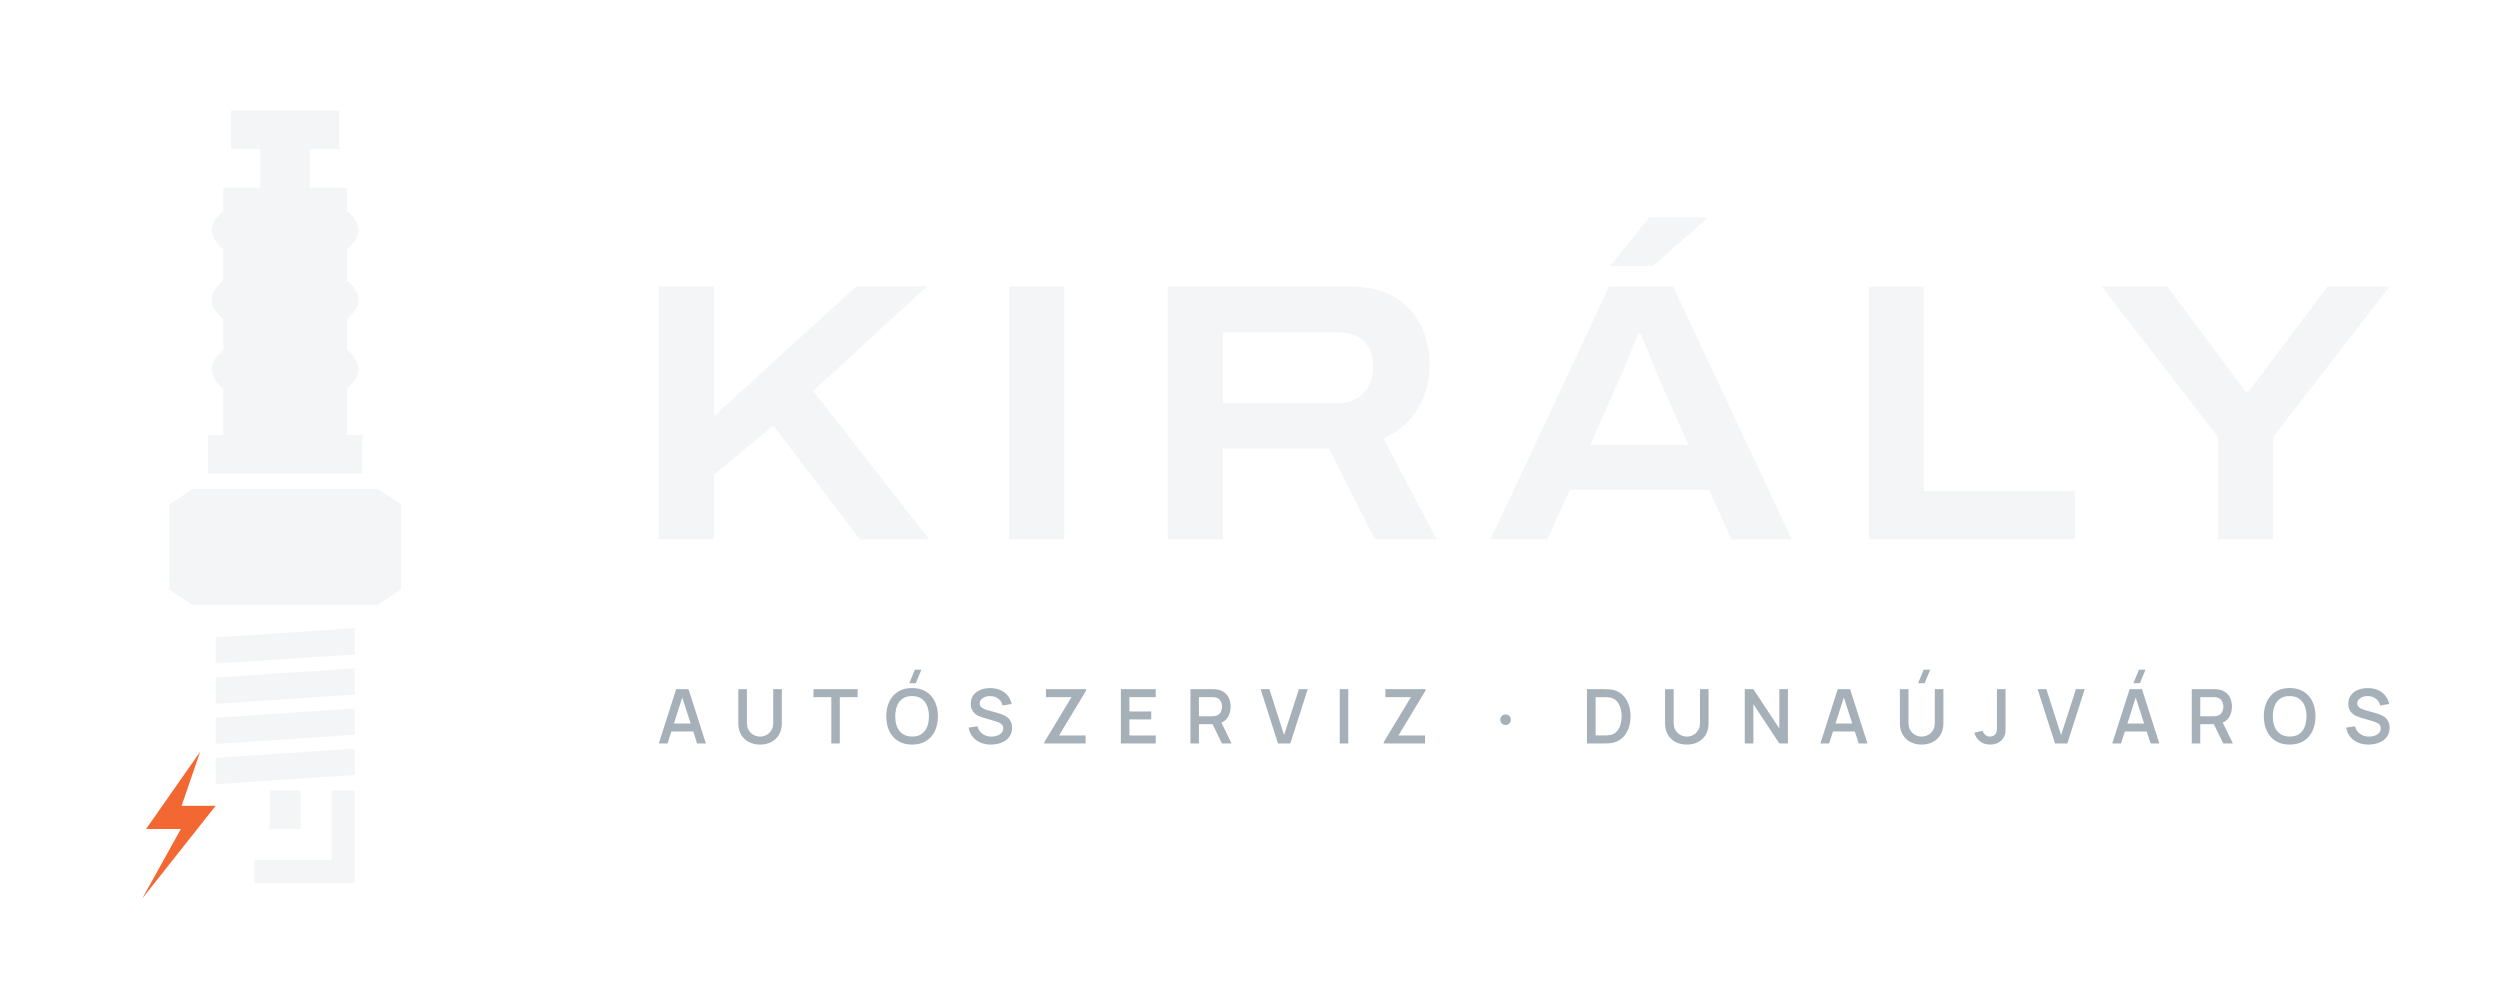
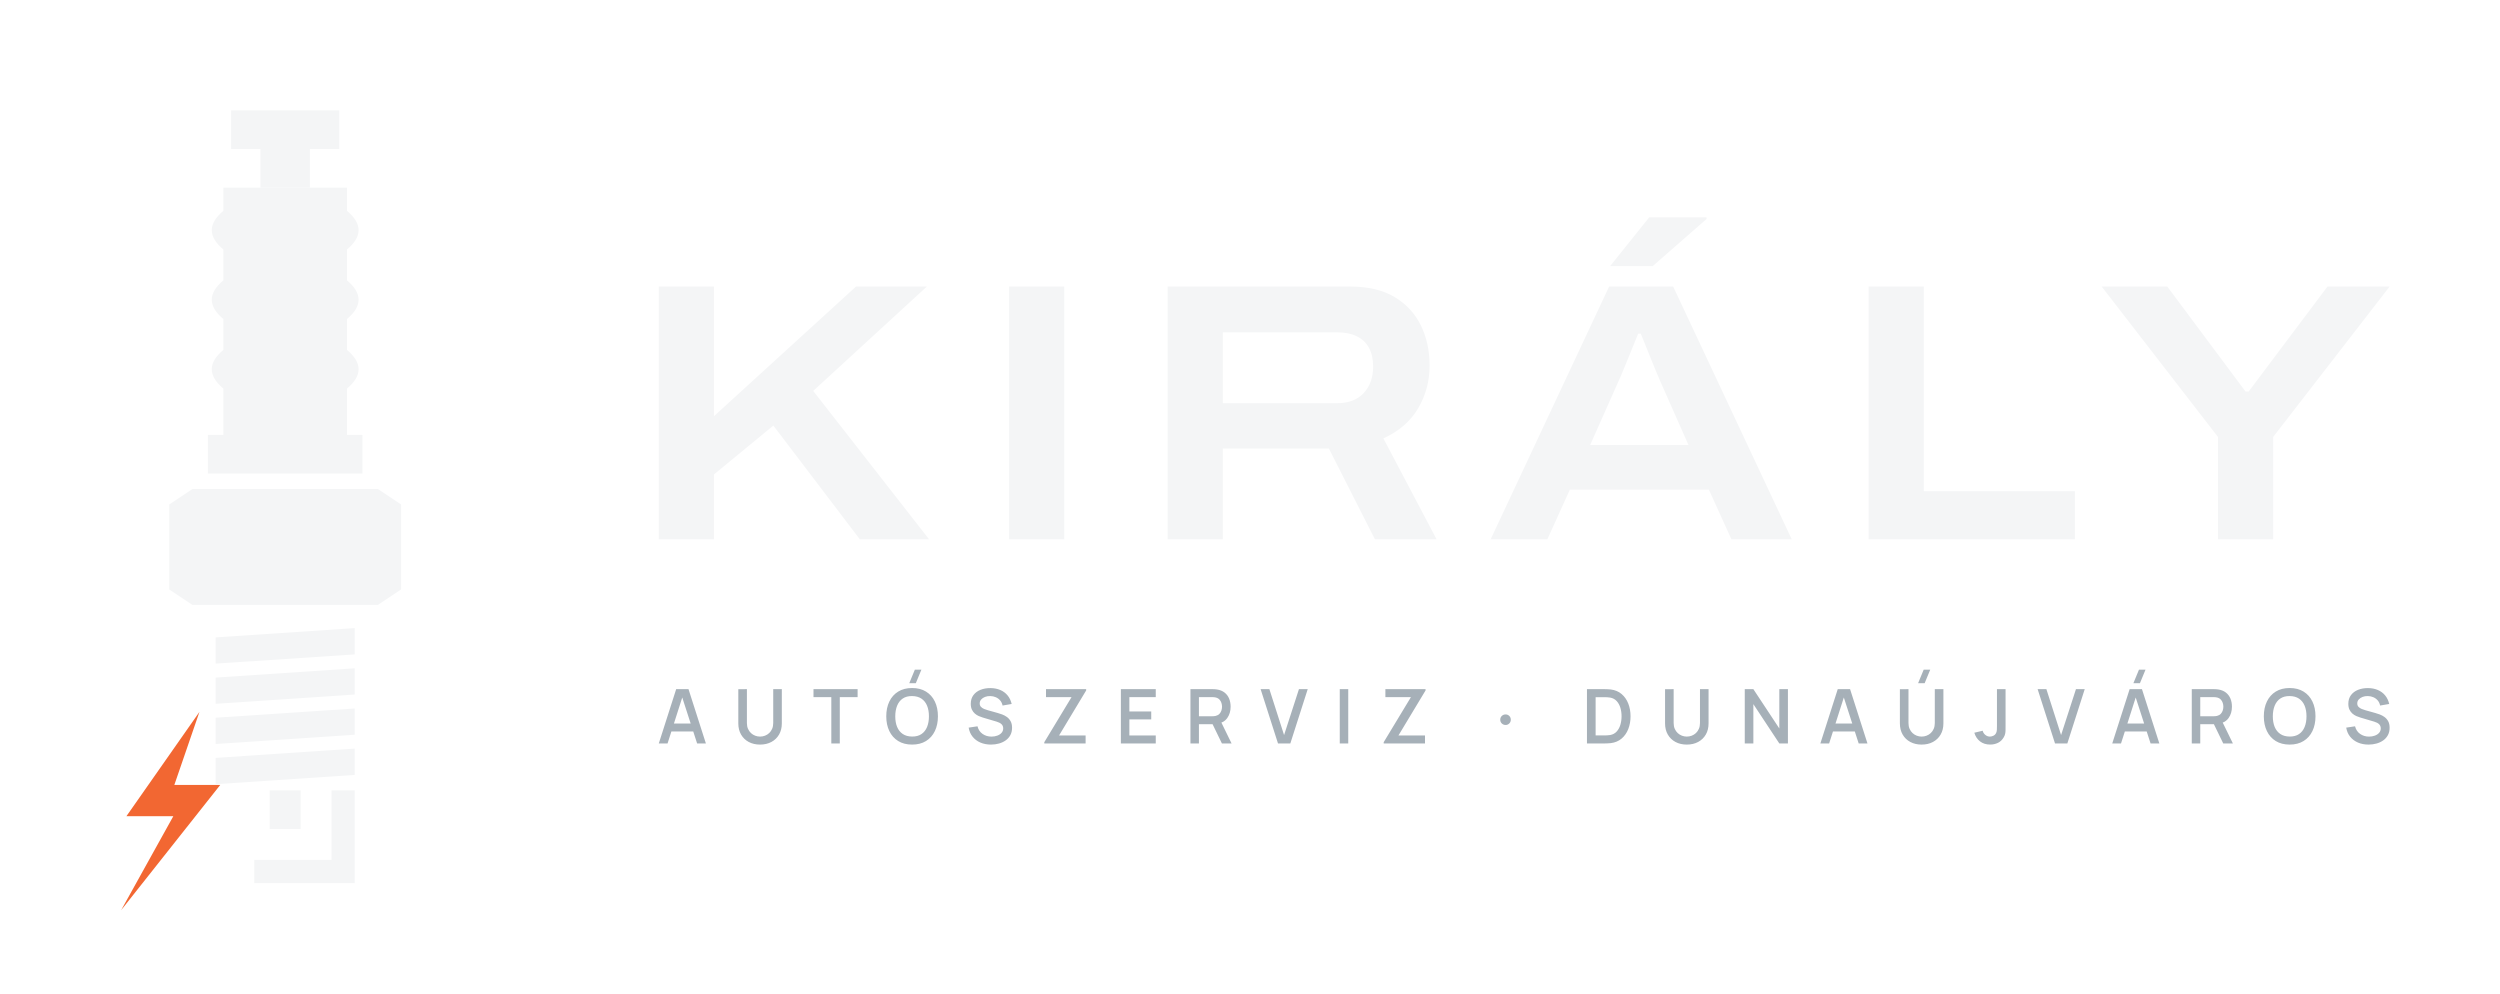
<svg xmlns="http://www.w3.org/2000/svg" viewBox="9 -4 271.77 108" width="1087.09" height="432" role="img">
  <path d="M34.12 8H45.88V12.2H42.69V16.4H37.31V12.2H34.12Z" fill="#F4F5F6" />
  <path d="M33.28 16.4H46.72V18.92Q49.24 21.02 46.72 23.12V26.48Q49.24 28.58 46.72 30.68V34.04Q49.24 36.14 46.72 38.24V43.28H48.4V47.48H31.6V43.28H33.28V38.24Q30.76 36.14 33.28 34.04V30.68Q30.76 28.58 33.28 26.48V23.12Q30.76 21.02 33.28 18.92Z" fill="#F4F5F6" />
  <path d="M27.4 50.84L29.92 49.16H50.08L52.6 50.84V60.08L50.08 61.76H29.92L27.4 60.08Z" fill="#F4F5F6" />
  <path d="M32.44 65.29L47.56 64.28V67.14L32.44 68.14Z" fill="#F4F5F6" />
  <path d="M32.44 69.66L47.56 68.65V71.5L32.44 72.51Z" fill="#F4F5F6" />
  <path d="M32.44 74.02L47.56 73.02V75.87L32.44 76.88Z" fill="#F4F5F6" />
  <path d="M32.44 78.39L47.56 77.38V80.24L32.44 81.25Z" fill="#F4F5F6" />
  <rect x="38.32" y="81.92" width="3.36" height="4.2" fill="#F4F5F6" />
  <path d="M45.04 81.92H47.56V92H36.64V89.48H45.04Z" fill="#F4F5F6" />
-   <path d="M30.76 77.72L24.88 86.12H28.66L24.46 93.68L32.44 83.6H28.74Z" fill="#F26732" />
+   <path d="M30.68 73.39L22.74 84.73H27.84L22.17 94.94L32.94 81.33H27.95Z" fill="#F26732" />
  <path d="M80.615 54.62V27.149H86.612V41.245L102.057 27.149H109.759L97.401 38.496L109.991 54.62H102.465L93.069 42.262L86.612 47.578V54.62ZM118.695 54.62V27.149H124.692V54.62ZM135.935 54.62V27.149H155.744Q158.703 27.149 160.61 28.295Q162.516 29.442 163.462 31.381Q164.409 33.321 164.409 35.746Q164.409 38.263 163.167 40.381Q161.924 42.498 159.385 43.658L165.164 54.62H158.462L153.46 44.757H141.932V54.62ZM141.932 39.83H154.345Q156.223 39.83 157.247 38.73Q158.271 37.63 158.271 35.843Q158.271 34.654 157.825 33.823Q157.378 32.991 156.5 32.559Q155.623 32.127 154.345 32.127H141.932ZM171.05 54.62 183.926 27.149H190.886L203.773 54.62H197.216L194.771 49.231H179.656L177.212 54.62ZM181.864 44.375H192.552L189.533 37.555Q189.347 37.129 189.018 36.346Q188.688 35.562 188.352 34.714Q188.016 33.865 187.736 33.177Q187.456 32.488 187.367 32.276H187.08Q186.758 33.071 186.337 34.105Q185.916 35.138 185.529 36.084Q185.141 37.03 184.883 37.583ZM184.033 24.932 188.285 19.623H194.51L194.522 19.801L188.658 24.932ZM212.135 54.62V27.149H218.132V49.396H234.558V54.62ZM250.114 54.62V43.503L237.468 27.149H244.601L253.11 38.564H253.449L262.019 27.149H268.771L256.111 43.503V54.62Z" fill="#F4F5F6" />
  <path d="M80.615 76.82 82.505 70.917H83.845L85.735 76.82H84.782L83.054 71.479H83.275L81.568 76.82ZM81.632 75.514V74.652H84.722V75.514ZM91.625 76.943Q90.926 76.943 90.393 76.658Q89.86 76.372 89.56 75.854Q89.26 75.336 89.26 74.637V70.924L90.194 70.917V74.602Q90.194 74.957 90.314 75.231Q90.434 75.505 90.638 75.693Q90.841 75.881 91.098 75.978Q91.354 76.074 91.625 76.074Q91.902 76.074 92.158 75.976Q92.415 75.878 92.617 75.69Q92.819 75.502 92.937 75.228Q93.055 74.954 93.055 74.602V70.917H93.99V74.637Q93.99 75.335 93.69 75.853Q93.39 76.371 92.857 76.657Q92.324 76.943 91.625 76.943ZM99.37 76.82V71.784H97.433V70.917H102.229V71.784H100.292V76.82ZM108.555 70.272H107.844L108.452 68.796H109.164ZM108.152 76.943Q107.268 76.943 106.64 76.556Q106.011 76.168 105.678 75.476Q105.344 74.783 105.344 73.869Q105.344 72.955 105.678 72.262Q106.011 71.569 106.64 71.182Q107.268 70.794 108.152 70.794Q109.036 70.794 109.665 71.182Q110.293 71.569 110.626 72.262Q110.96 72.955 110.96 73.869Q110.96 74.783 110.626 75.476Q110.293 76.168 109.665 76.556Q109.036 76.943 108.152 76.943ZM108.152 76.07Q108.763 76.076 109.169 75.801Q109.575 75.526 109.779 75.028Q109.982 74.53 109.982 73.869Q109.982 73.208 109.779 72.715Q109.575 72.223 109.169 71.948Q108.763 71.674 108.152 71.668Q107.541 71.661 107.136 71.936Q106.731 72.211 106.527 72.709Q106.324 73.208 106.322 73.869Q106.32 74.53 106.523 75.022Q106.727 75.513 107.134 75.789Q107.541 76.064 108.152 76.07ZM116.729 76.943Q116.088 76.943 115.573 76.721Q115.059 76.498 114.727 76.085Q114.395 75.671 114.301 75.1L115.26 74.955Q115.392 75.488 115.811 75.782Q116.23 76.076 116.785 76.076Q117.12 76.076 117.41 75.97Q117.7 75.865 117.877 75.665Q118.055 75.464 118.055 75.18Q118.055 75.038 118.008 74.925Q117.96 74.811 117.871 74.725Q117.783 74.638 117.652 74.571Q117.521 74.503 117.356 74.453L115.838 74.004Q115.629 73.944 115.4 73.842Q115.172 73.741 114.975 73.572Q114.778 73.402 114.654 73.144Q114.53 72.885 114.53 72.51Q114.53 71.951 114.816 71.569Q115.101 71.186 115.585 70.992Q116.068 70.798 116.666 70.801Q117.268 70.807 117.743 71.011Q118.217 71.215 118.533 71.599Q118.849 71.983 118.976 72.528L117.986 72.698Q117.922 72.376 117.728 72.147Q117.535 71.918 117.254 71.796Q116.974 71.674 116.653 71.668Q116.341 71.661 116.08 71.761Q115.818 71.861 115.66 72.043Q115.502 72.224 115.502 72.465Q115.502 72.697 115.638 72.841Q115.775 72.984 115.979 73.069Q116.183 73.153 116.387 73.209L117.461 73.51Q117.672 73.567 117.937 73.665Q118.203 73.762 118.45 73.937Q118.697 74.112 118.858 74.397Q119.019 74.682 119.019 75.119Q119.019 75.571 118.834 75.914Q118.649 76.256 118.329 76.484Q118.009 76.712 117.597 76.828Q117.184 76.943 116.729 76.943ZM122.523 76.82V76.685L125.485 71.784H122.708V70.917H127.075V71.057L124.13 75.949H127.014V76.82ZM130.848 76.82V70.917H134.64V71.784H131.771V73.34H134.148V74.207H131.771V75.953H134.64V76.82ZM138.411 76.82V70.917H140.823Q140.909 70.917 141.041 70.924Q141.173 70.93 141.286 70.95Q141.79 71.028 142.122 71.289Q142.454 71.55 142.616 71.945Q142.778 72.341 142.778 72.823Q142.778 73.538 142.416 74.052Q142.053 74.566 141.315 74.691L140.93 74.73H139.333V76.82ZM141.832 76.82 140.667 74.418 141.602 74.197 142.881 76.82ZM139.333 73.863H140.786Q140.868 73.863 140.969 73.854Q141.07 73.846 141.159 73.824Q141.413 73.761 141.564 73.601Q141.714 73.44 141.779 73.233Q141.844 73.026 141.844 72.823Q141.844 72.621 141.779 72.414Q141.714 72.207 141.564 72.046Q141.413 71.886 141.159 71.823Q141.07 71.8 140.969 71.792Q140.868 71.784 140.786 71.784H139.333ZM147.929 76.82 146.039 70.917H146.992L148.589 75.908L150.206 70.917H151.159L149.269 76.82ZM154.643 76.82V70.917H155.565V76.82ZM159.418 76.82V76.685L162.38 71.784H159.603V70.917H163.97V71.057L161.025 75.949H163.909V76.82ZM172.676 74.811Q172.43 74.811 172.259 74.648Q172.088 74.485 172.088 74.238Q172.088 73.99 172.259 73.827Q172.43 73.664 172.676 73.664Q172.903 73.664 173.069 73.827Q173.236 73.99 173.236 74.238Q173.236 74.485 173.069 74.648Q172.903 74.811 172.676 74.811ZM181.516 76.82V70.917H183.381Q183.46 70.917 183.681 70.922Q183.903 70.926 184.107 70.952Q184.804 71.04 185.283 71.449Q185.763 71.858 186.008 72.488Q186.254 73.118 186.254 73.869Q186.254 74.621 186.008 75.251Q185.763 75.88 185.283 76.289Q184.804 76.697 184.107 76.785Q183.904 76.811 183.681 76.815Q183.458 76.82 183.381 76.82ZM182.457 75.947H183.381Q183.513 75.947 183.704 75.939Q183.895 75.932 184.043 75.904Q184.478 75.821 184.749 75.521Q185.021 75.221 185.149 74.787Q185.277 74.353 185.277 73.869Q185.277 73.369 185.146 72.935Q185.014 72.501 184.741 72.207Q184.468 71.913 184.043 71.834Q183.895 71.803 183.703 71.797Q183.51 71.791 183.381 71.791H182.457ZM192.37 76.943Q191.671 76.943 191.138 76.658Q190.606 76.372 190.305 75.854Q190.005 75.336 190.005 74.637V70.924L190.94 70.917V74.602Q190.94 74.957 191.059 75.231Q191.179 75.505 191.383 75.693Q191.586 75.881 191.843 75.978Q192.1 76.074 192.37 76.074Q192.647 76.074 192.904 75.976Q193.16 75.878 193.362 75.69Q193.564 75.502 193.682 75.228Q193.801 74.954 193.801 74.602V70.917H194.735V74.637Q194.735 75.335 194.435 75.853Q194.135 76.371 193.602 76.657Q193.069 76.943 192.37 76.943ZM198.67 76.82V70.917H199.605L202.427 75.191V70.917H203.362V76.82H202.427L199.605 72.545V76.82ZM206.889 76.82 208.778 70.917H210.119L212.008 76.82H211.055L209.328 71.479H209.549L207.842 76.82ZM207.905 75.514V74.652H210.996V75.514ZM218.225 70.272H217.513L218.122 68.796H218.833ZM217.899 76.943Q217.2 76.943 216.667 76.658Q216.134 76.372 215.834 75.854Q215.534 75.336 215.534 74.637V70.924L216.468 70.917V74.602Q216.468 74.957 216.588 75.231Q216.708 75.505 216.911 75.693Q217.115 75.881 217.371 75.978Q217.628 76.074 217.899 76.074Q218.175 76.074 218.432 75.976Q218.689 75.878 218.891 75.69Q219.093 75.502 219.211 75.228Q219.329 74.954 219.329 74.602V70.917H220.264V74.637Q220.264 75.335 219.964 75.853Q219.663 76.371 219.13 76.657Q218.598 76.943 217.899 76.943ZM225.351 76.941Q224.689 76.941 224.244 76.593Q223.8 76.244 223.625 75.654L224.537 75.437Q224.588 75.699 224.815 75.886Q225.041 76.074 225.318 76.074Q225.501 76.074 225.702 75.979Q225.902 75.883 226 75.67Q226.065 75.53 226.076 75.344Q226.086 75.159 226.086 74.91V70.917H227.021V74.91Q227.021 75.178 227.018 75.384Q227.016 75.589 226.977 75.771Q226.938 75.953 226.826 76.146Q226.59 76.558 226.204 76.749Q225.818 76.941 225.351 76.941ZM232.397 76.82 230.507 70.917H231.46L233.057 75.908L234.674 70.917H235.627L233.737 76.82ZM241.628 70.272H240.917L241.525 68.796H242.237ZM238.619 76.82 240.509 70.917H241.849L243.739 76.82H242.786L241.058 71.479H241.279L239.572 76.82ZM239.636 75.514V74.652H242.726V75.514ZM247.264 76.82V70.917H249.676Q249.762 70.917 249.894 70.924Q250.026 70.93 250.139 70.95Q250.643 71.028 250.975 71.289Q251.307 71.55 251.469 71.945Q251.631 72.341 251.631 72.823Q251.631 73.538 251.269 74.052Q250.906 74.566 250.168 74.691L249.783 74.73H248.186V76.82ZM250.685 76.82 249.52 74.418 250.455 74.197 251.734 76.82ZM248.186 73.863H249.639Q249.721 73.863 249.822 73.854Q249.923 73.846 250.012 73.824Q250.266 73.761 250.417 73.601Q250.567 73.44 250.632 73.233Q250.697 73.026 250.697 72.823Q250.697 72.621 250.632 72.414Q250.567 72.207 250.417 72.046Q250.266 71.886 250.012 71.823Q249.923 71.8 249.822 71.792Q249.721 71.784 249.639 71.784H248.186ZM257.905 76.943Q257.021 76.943 256.392 76.556Q255.764 76.168 255.431 75.476Q255.097 74.783 255.097 73.869Q255.097 72.955 255.431 72.262Q255.764 71.569 256.392 71.182Q257.021 70.794 257.905 70.794Q258.789 70.794 259.417 71.182Q260.046 71.569 260.379 72.262Q260.713 72.955 260.713 73.869Q260.713 74.783 260.379 75.476Q260.046 76.168 259.417 76.556Q258.789 76.943 257.905 76.943ZM257.905 76.07Q258.516 76.076 258.922 75.801Q259.328 75.526 259.532 75.028Q259.735 74.53 259.735 73.869Q259.735 73.208 259.532 72.715Q259.328 72.223 258.922 71.948Q258.516 71.674 257.905 71.668Q257.294 71.661 256.889 71.936Q256.484 72.211 256.28 72.709Q256.077 73.208 256.075 73.869Q256.073 74.53 256.276 75.022Q256.48 75.513 256.887 75.789Q257.294 76.064 257.905 76.07ZM266.482 76.943Q265.841 76.943 265.326 76.721Q264.812 76.498 264.48 76.085Q264.148 75.671 264.053 75.1L265.013 74.955Q265.145 75.488 265.564 75.782Q265.983 76.076 266.537 76.076Q266.873 76.076 267.163 75.97Q267.453 75.865 267.63 75.665Q267.808 75.464 267.808 75.18Q267.808 75.038 267.76 74.925Q267.713 74.811 267.624 74.725Q267.536 74.638 267.405 74.571Q267.274 74.503 267.109 74.453L265.591 74.004Q265.382 73.944 265.153 73.842Q264.924 73.741 264.728 73.572Q264.531 73.402 264.407 73.144Q264.283 72.885 264.283 72.51Q264.283 71.951 264.568 71.569Q264.854 71.186 265.337 70.992Q265.821 70.798 266.419 70.801Q267.021 70.807 267.496 71.011Q267.97 71.215 268.286 71.599Q268.602 71.983 268.728 72.528L267.738 72.698Q267.675 72.376 267.481 72.147Q267.288 71.918 267.007 71.796Q266.727 71.674 266.406 71.668Q266.094 71.661 265.832 71.761Q265.571 71.861 265.413 72.043Q265.254 72.224 265.254 72.465Q265.254 72.697 265.391 72.841Q265.528 72.984 265.732 73.069Q265.936 73.153 266.14 73.209L267.214 73.51Q267.425 73.567 267.69 73.665Q267.956 73.762 268.203 73.937Q268.45 74.112 268.611 74.397Q268.771 74.682 268.771 75.119Q268.771 75.571 268.586 75.914Q268.401 76.256 268.082 76.484Q267.762 76.712 267.35 76.828Q266.937 76.943 266.482 76.943Z" fill="#A6B0B8" />
</svg>
